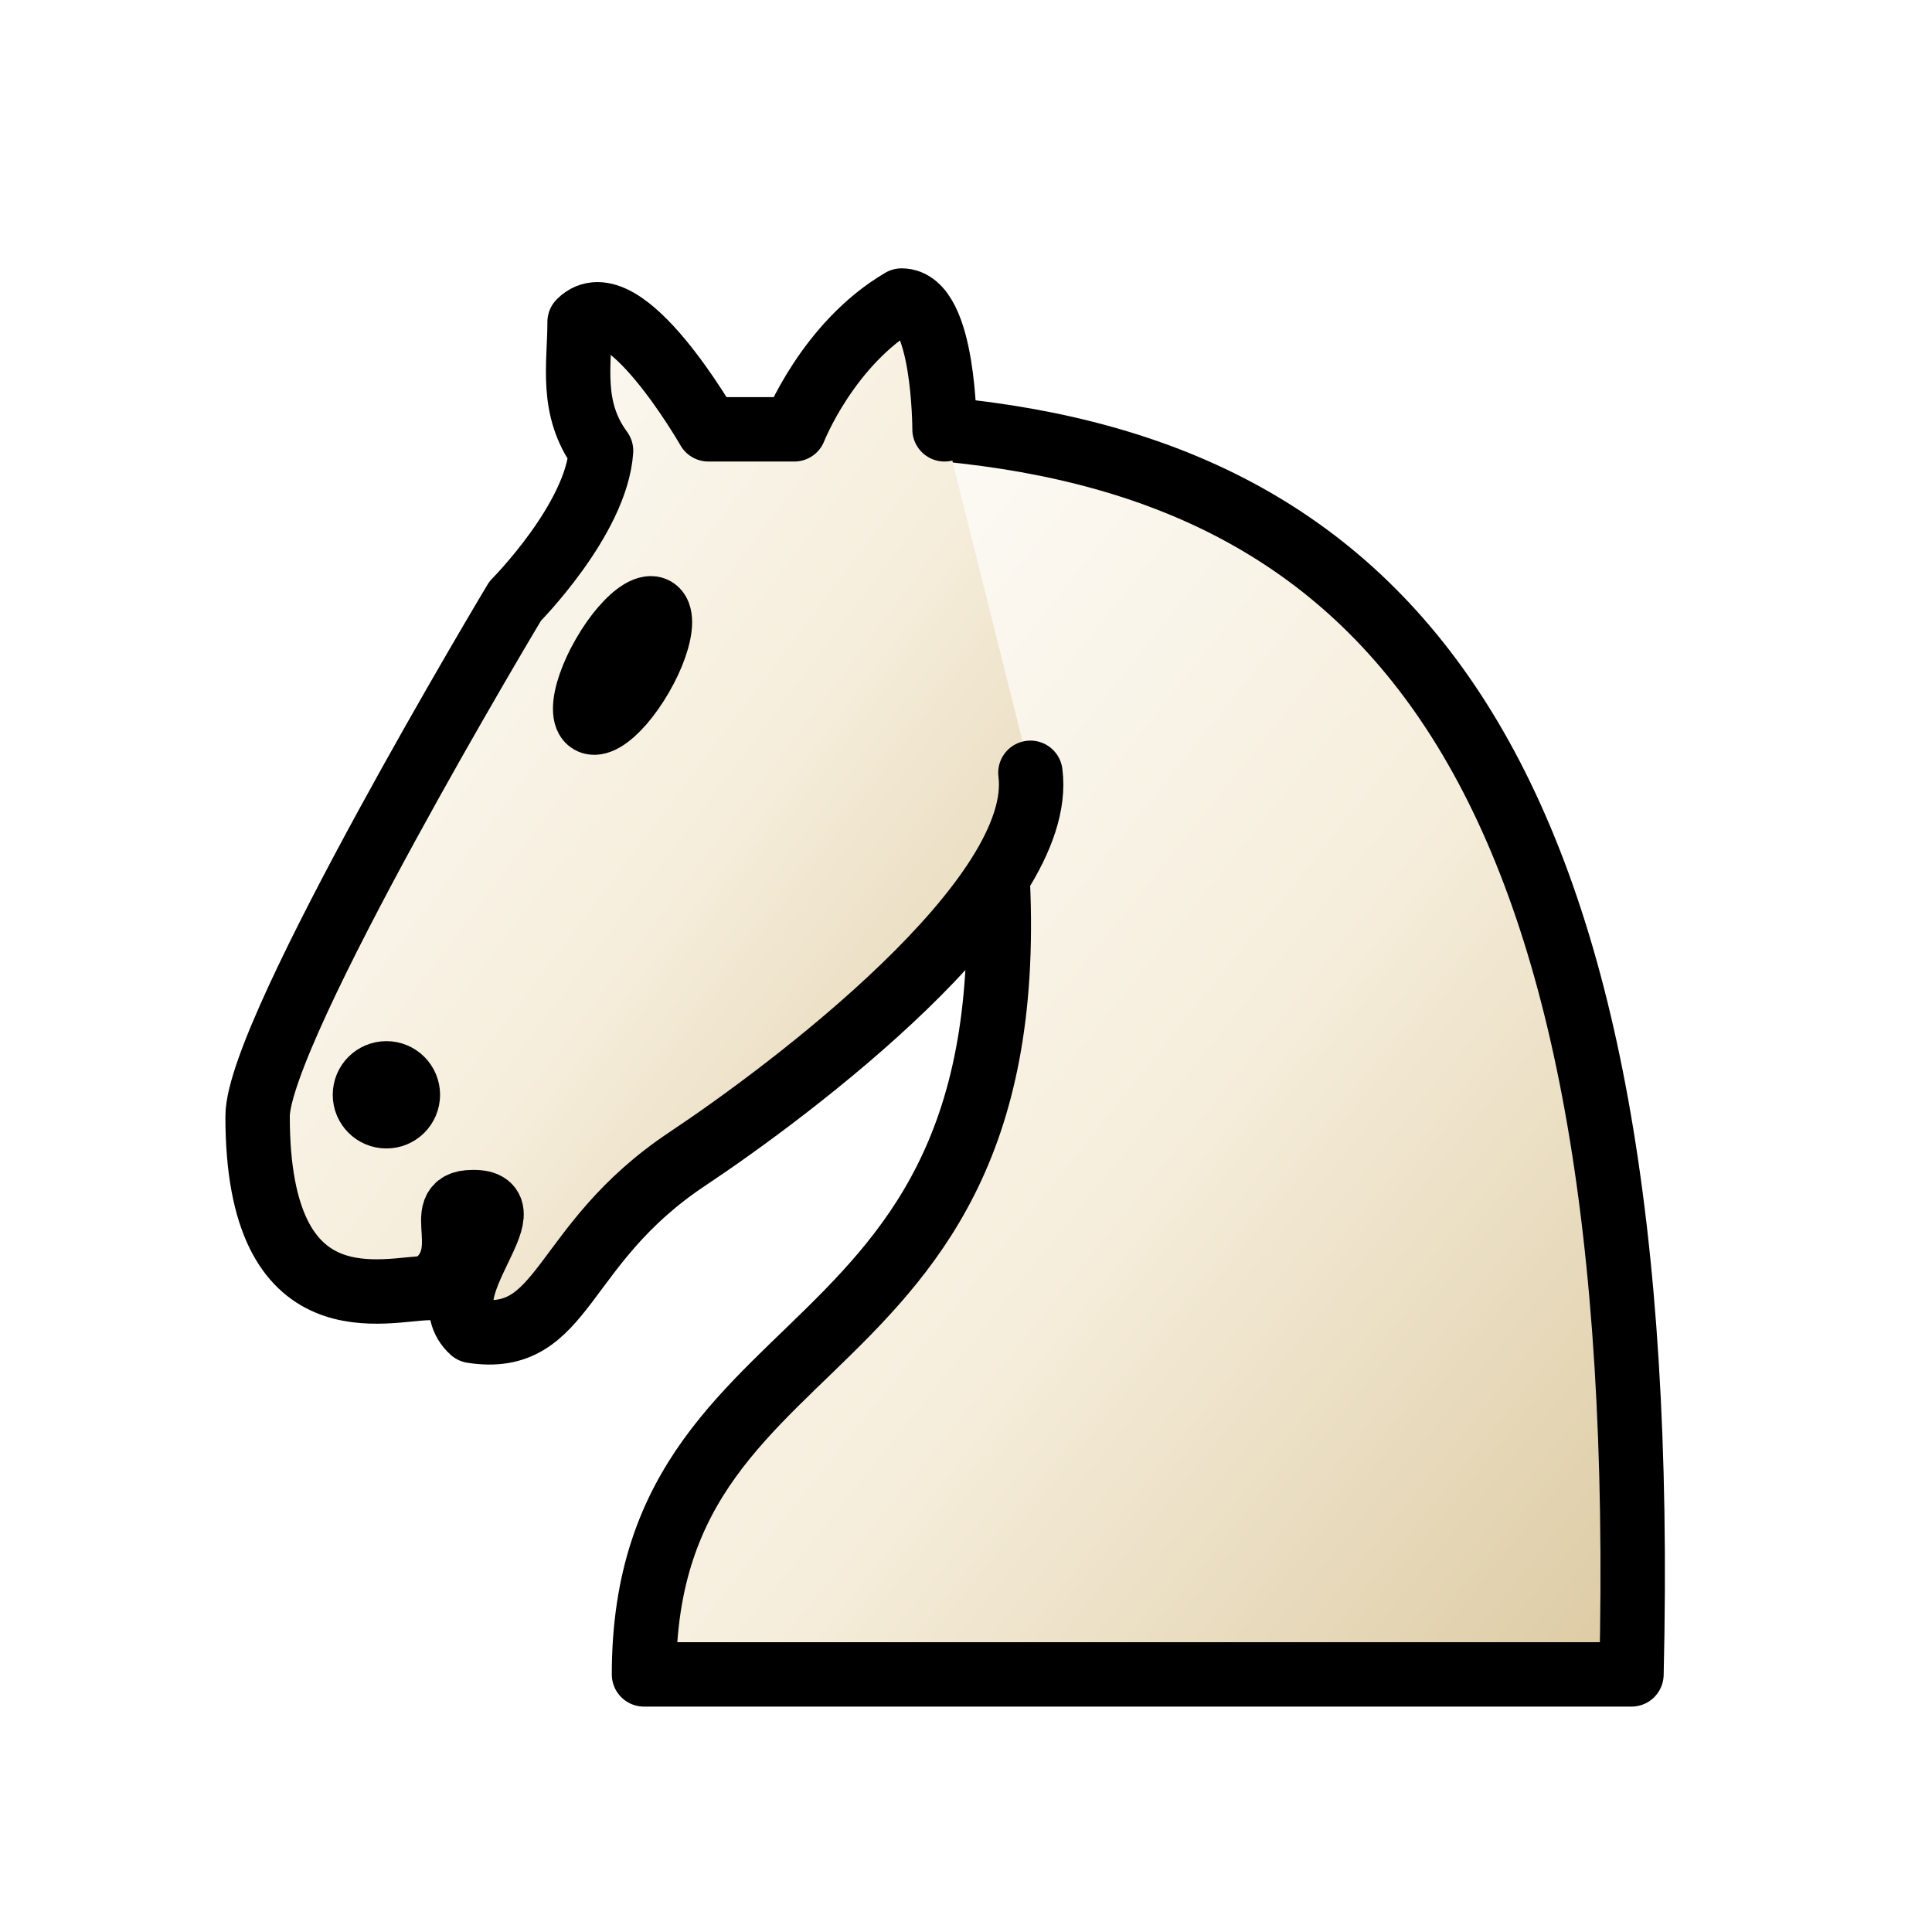
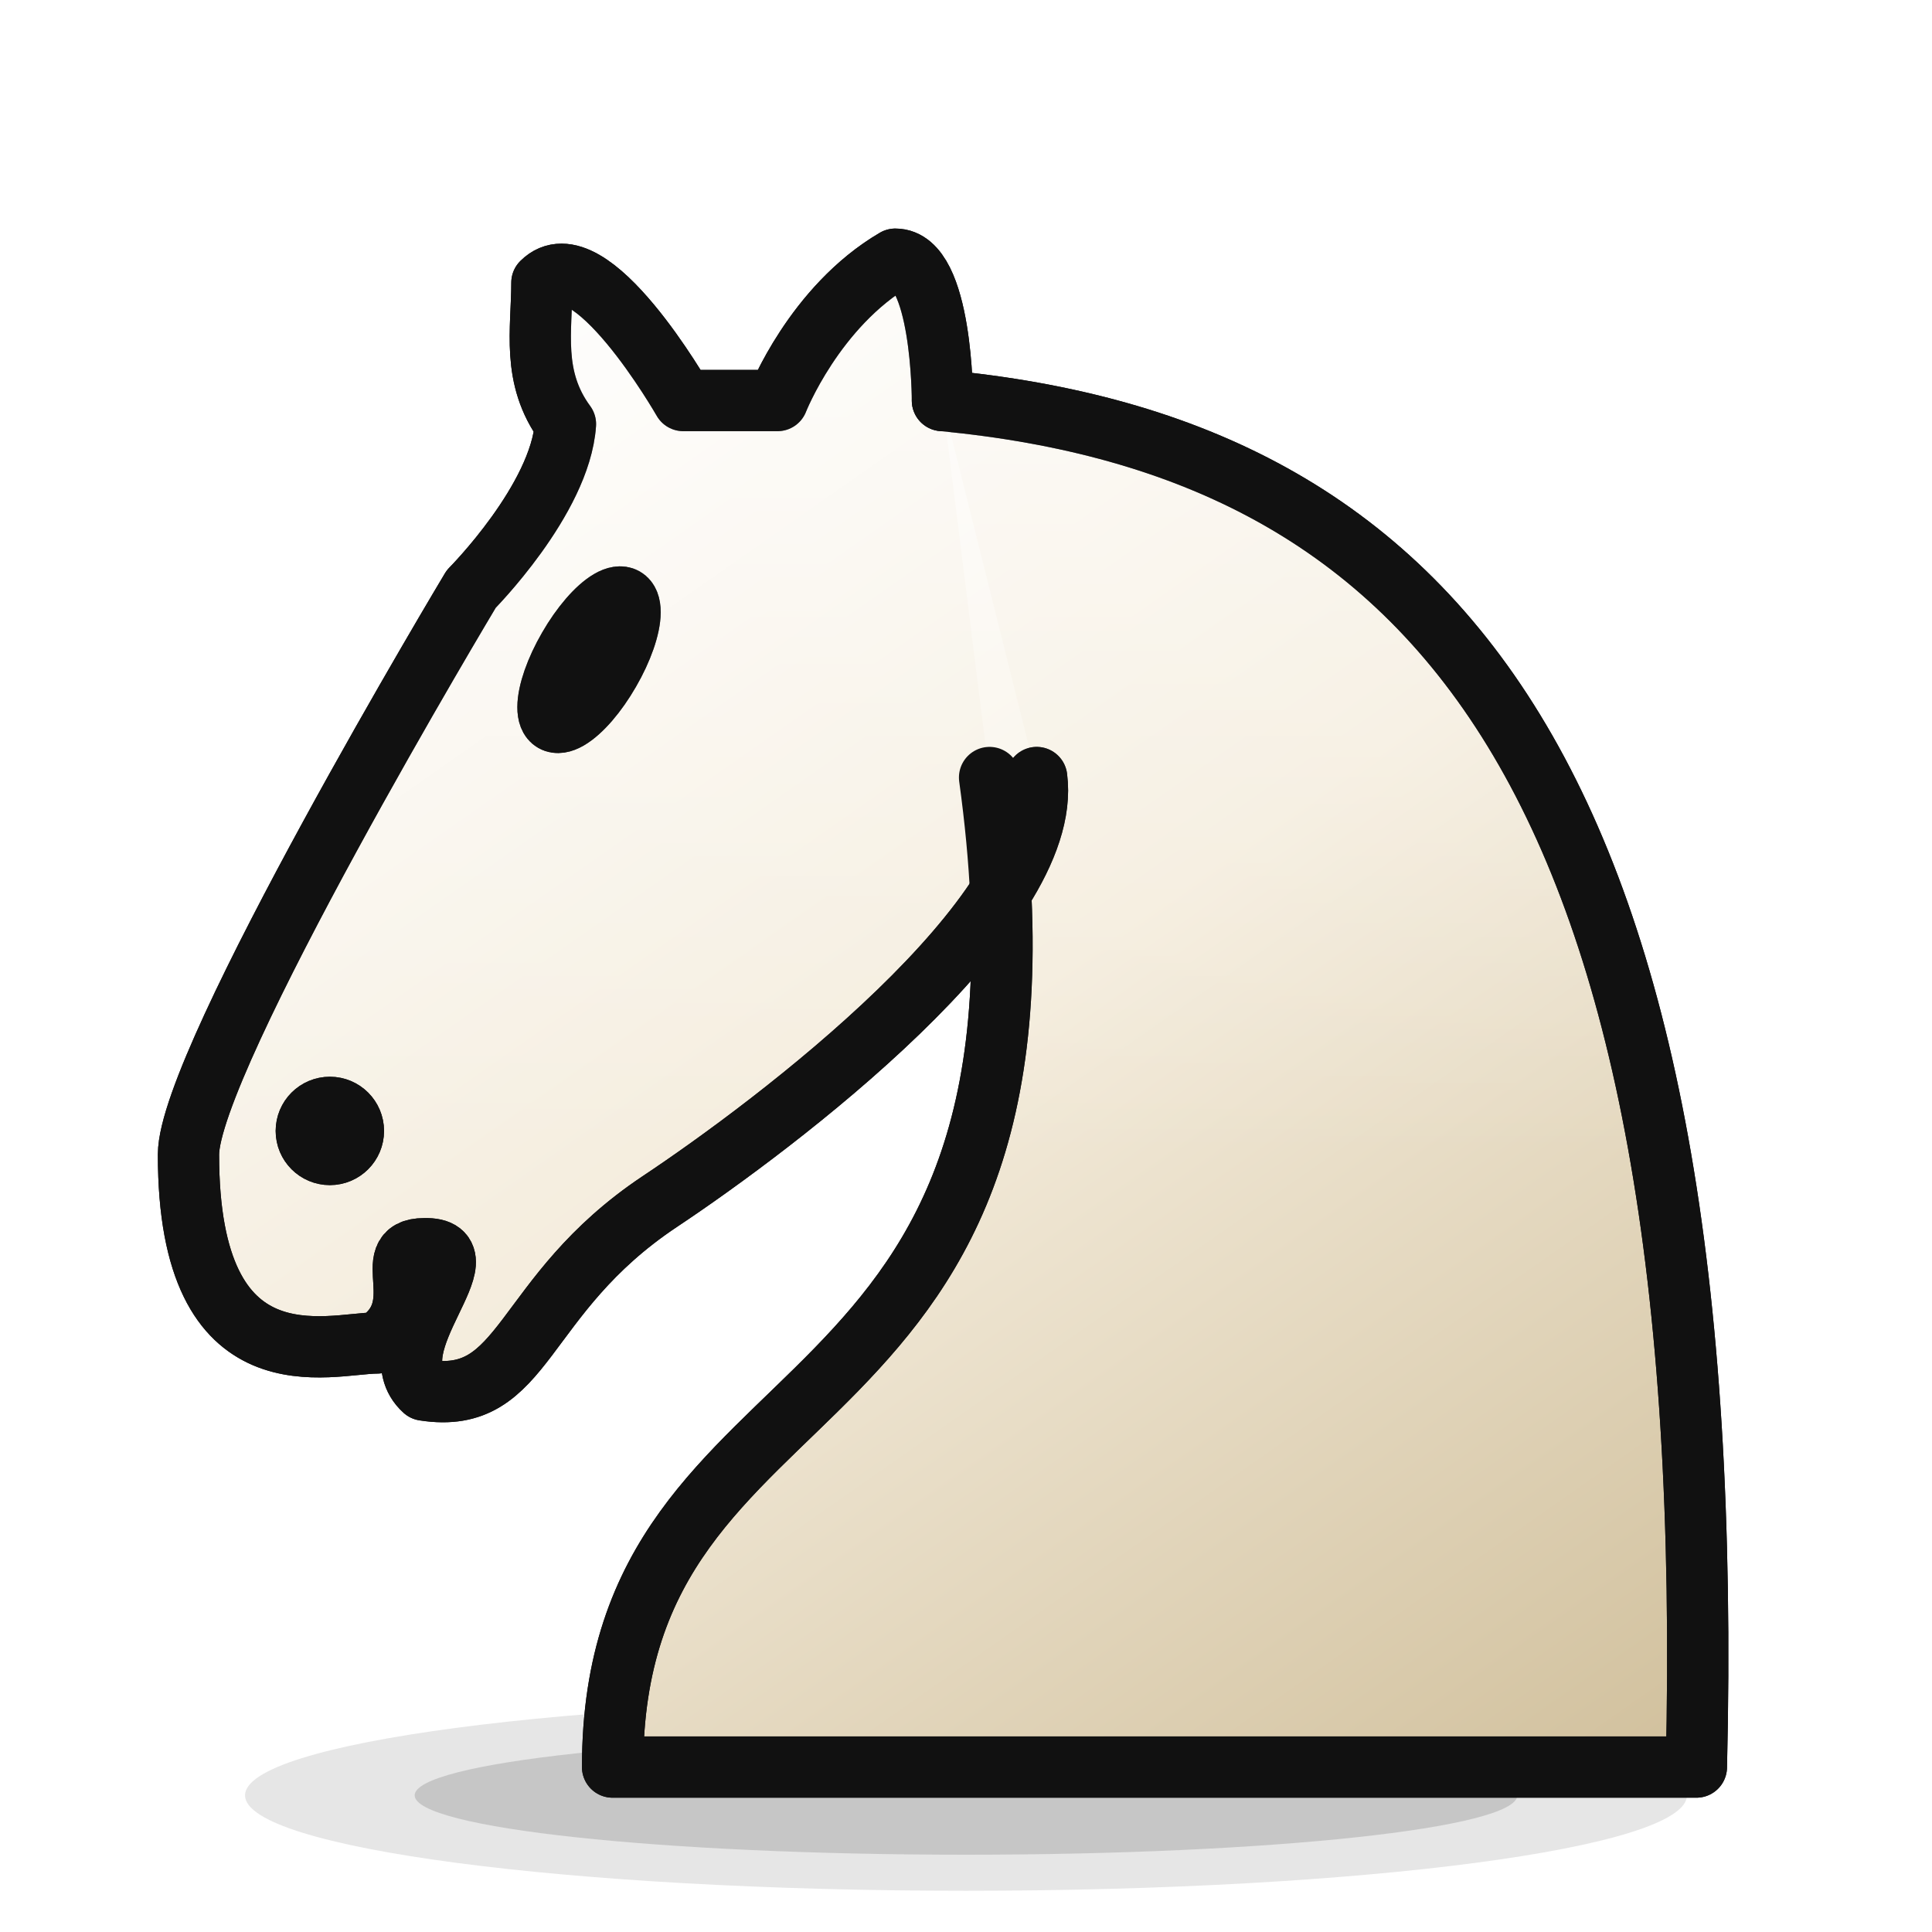
- <svg xmlns="http://www.w3.org/2000/svg" viewBox="0 0 45 45">
+ <svg xmlns="http://www.w3.org/2000/svg" viewBox="2 1.5 41 41">
  <defs>
-     <linearGradient id="shadedwN" x1="0" y1="0" x2="1" y2="1">
+     <linearGradient id="shadedwN" gradientUnits="userSpaceOnUse" x1="9.9" y1="5.4" x2="35.1" y2="41.4">
      <stop offset="0" stop-color="#ffffff" />
-       <stop offset="0.55" stop-color="#f6eedc" />
-       <stop offset="1" stop-color="#dccaa2" />
+       <stop offset="0.5" stop-color="#f4ecdc" />
+       <stop offset="1" stop-color="#d0bf9b" />
+     </linearGradient>
+     <linearGradient id="shadedwNg" gradientUnits="userSpaceOnUse" x1="0" y1="4.5" x2="0" y2="26.1">
+       <stop offset="0" stop-color="#ffffff" stop-opacity="0.6" />
+       <stop offset="1" stop-color="#ffffff" stop-opacity="0" />
    </linearGradient>
  </defs>
-   <g fill="none" fill-rule="evenodd" stroke="#000000" stroke-linecap="round" stroke-linejoin="round" stroke-width="1.5">
+   <ellipse cx="22.5" cy="39.6" rx="15.3" ry="2.025" fill="#000" opacity="0.10" />
+   <ellipse cx="22.5" cy="39.6" rx="11.7" ry="1.26" fill="#000" opacity="0.14" />
+   <g fill="none" fill-rule="evenodd" stroke="#111111" stroke-linecap="round" stroke-linejoin="round" stroke-width="1.3">
    <path fill="url(#shadedwN)" d="M22 10c10.5 1 16.5 8 16 29H15c0-9 10-6.5 8-21" />
    <path fill="url(#shadedwN)" d="M24 18c.38 2.91-5.55 7.37-8 9-3 2-2.82 4.34-5 4-1.042-.94 1.41-3.04 0-3-1 0 .19 1.23-1 2-1 0-4.003 1-4-4 0-2 6-12 6-12s1.89-1.9 2-3.5c-.73-.994-.5-2-.5-3 1-1 3 2.5 3 2.5h2s.78-1.992 2.5-3c1 0 1 3 1 3" />
    <path fill="#000" d="M9.5 25.5a.5.5 0 1 1-1 0 .5.5 0 1 1 1 0m5.433-9.75a.5 1.5 30 1 1-.866-.5.5 1.5 30 1 1 .866.5" />
  </g>
+   <g stroke="none">
+     <g fill="none" fill-rule="evenodd" stroke="none" stroke-linecap="round" stroke-linejoin="round" stroke-width="1.3">
+       <path fill="url(#shadedwNg)" d="M22 10c10.5 1 16.5 8 16 29H15c0-9 10-6.5 8-21" stroke="none" />
+       <path fill="url(#shadedwNg)" d="M24 18c.38 2.91-5.55 7.37-8 9-3 2-2.82 4.34-5 4-1.042-.94 1.41-3.04 0-3-1 0 .19 1.23-1 2-1 0-4.003 1-4-4 0-2 6-12 6-12s1.89-1.9 2-3.5c-.73-.994-.5-2-.5-3 1-1 3 2.5 3 2.5h2s.78-1.992 2.5-3c1 0 1 3 1 3" stroke="none" />
+       <path fill="none" d="M9.5 25.5a.5.5 0 1 1-1 0 .5.5 0 1 1 1 0m5.433-9.75a.5 1.5 30 1 1-.866-.5.5 1.5 30 1 1 .866.5" stroke="none" />
+     </g>
+   </g>
+   <g fill="none" fill-rule="evenodd" stroke="#111111" stroke-linecap="round" stroke-linejoin="round" stroke-width="1.3">
+     <path fill="none" d="M22 10c10.5 1 16.5 8 16 29H15c0-9 10-6.5 8-21" />
+     <path fill="none" d="M24 18c.38 2.91-5.55 7.37-8 9-3 2-2.82 4.34-5 4-1.042-.94 1.41-3.04 0-3-1 0 .19 1.23-1 2-1 0-4.003 1-4-4 0-2 6-12 6-12s1.89-1.9 2-3.5c-.73-.994-.5-2-.5-3 1-1 3 2.5 3 2.5h2s.78-1.992 2.5-3c1 0 1 3 1 3" />
+     <path fill="none" d="M9.5 25.5a.5.5 0 1 1-1 0 .5.5 0 1 1 1 0m5.433-9.75a.5 1.5 30 1 1-.866-.5.5 1.5 30 1 1 .866.5" />
+   </g>
</svg>
